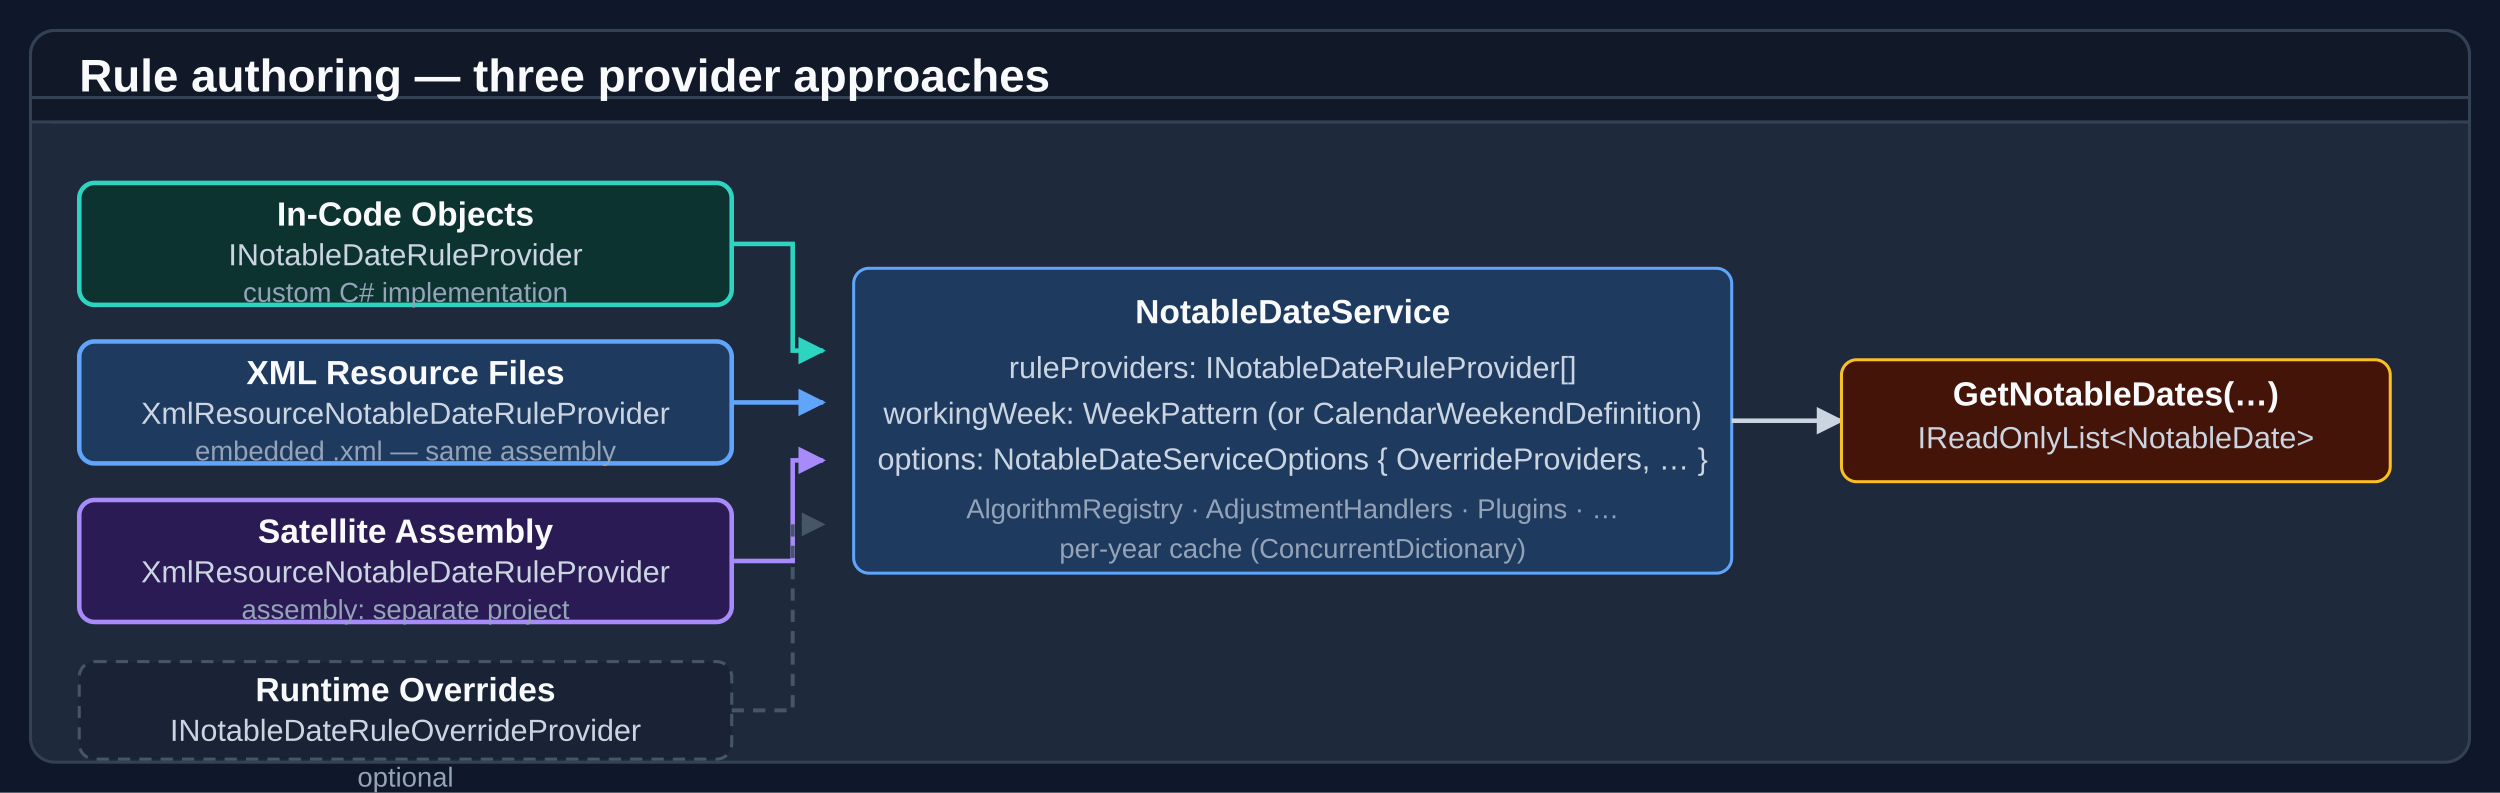
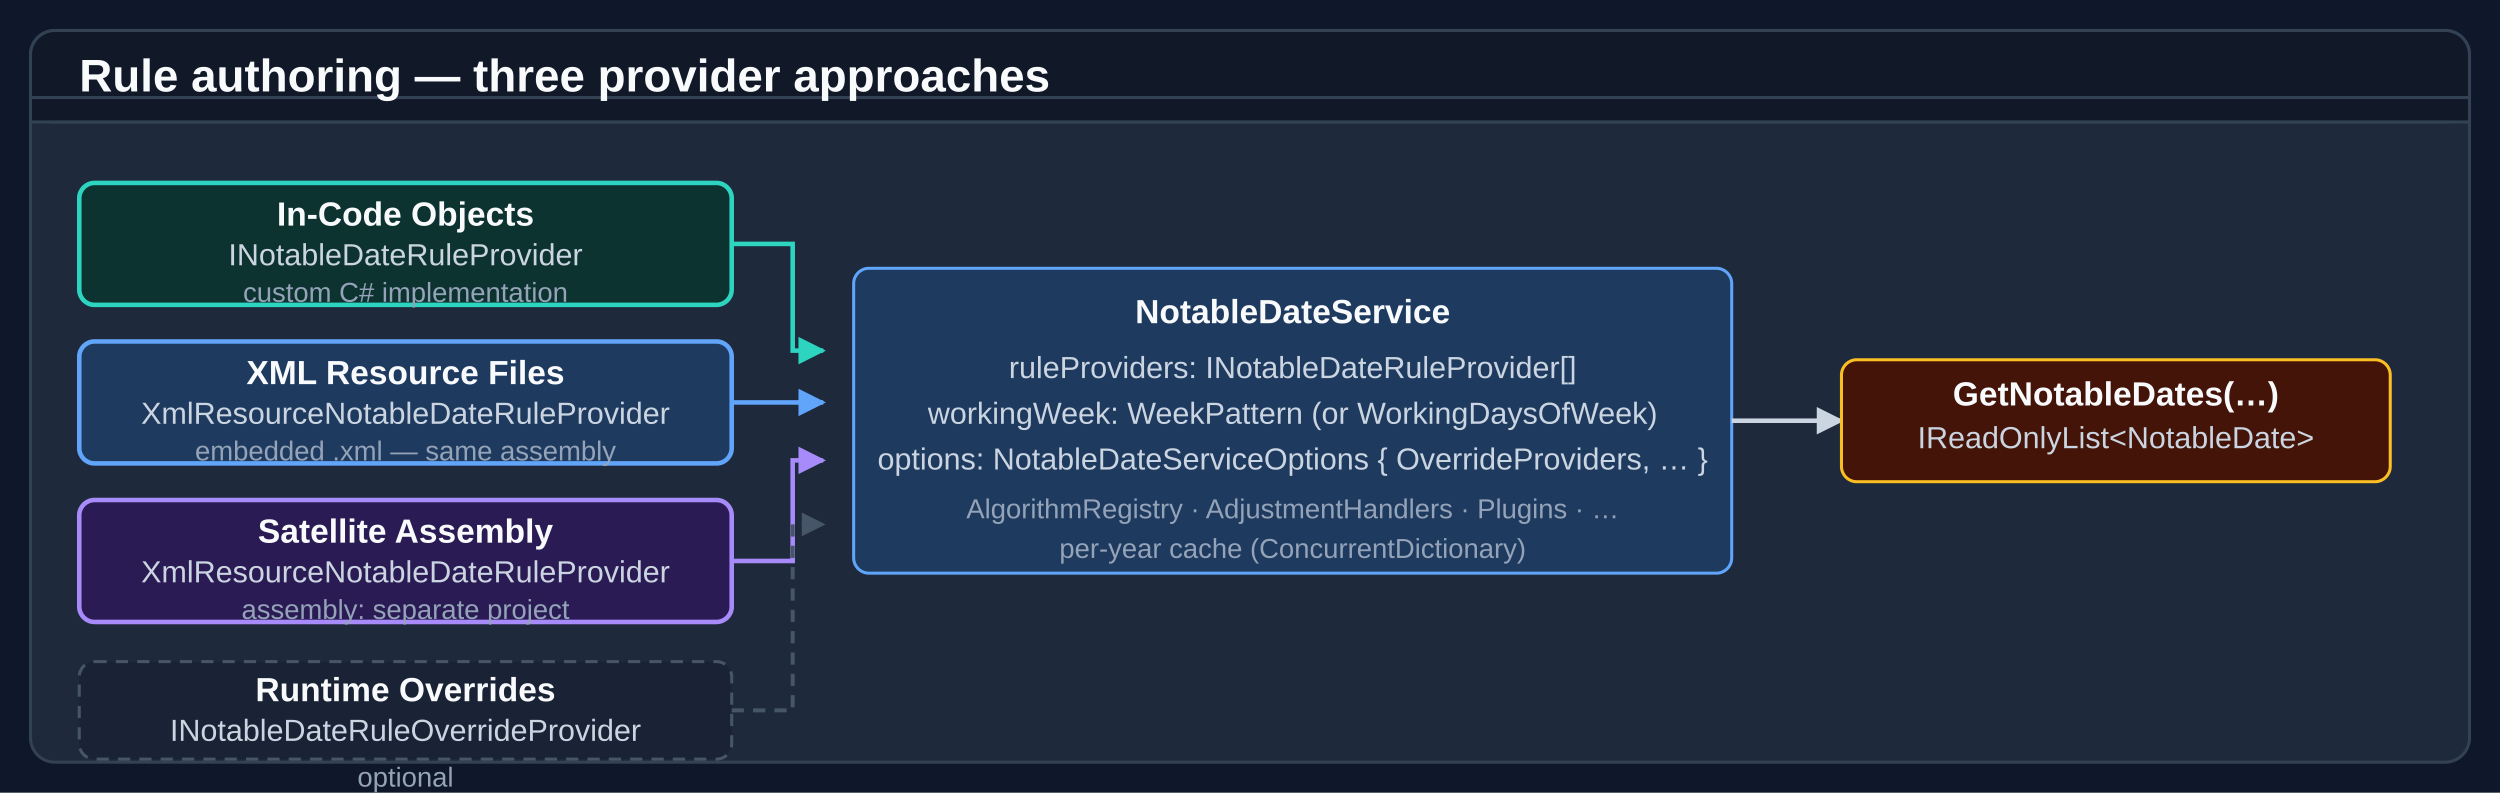
<svg xmlns="http://www.w3.org/2000/svg" viewBox="0 0 820 260" role="img" aria-labelledby="ra-t ra-d">
  <defs>
    <style>
      .bg  { fill: #0F172A; }
      .pan { fill: #1E293B; stroke: #334155; stroke-width: 1; }
      .hdr { fill: #111827; stroke: #334155; stroke-width: 1; }
      .ttl { fill: #F8FAFC; font: 700 15px/1 "Segoe UI",Arial,sans-serif; }
      .lbl { fill: #F8FAFC; font: 700 11px/1 "Segoe UI",Arial,sans-serif; text-anchor: middle; }
      .sub { fill: #CBD5E1; font: 400 10px/1 "Segoe UI",Arial,sans-serif; text-anchor: middle; }
      .mut { fill: #94A3B8; font: 400 9px/1  "Segoe UI",Arial,sans-serif; text-anchor: middle; }
      .ic  { fill: #0D3331; stroke: #2DD4BF; stroke-width: 1.5; }
      .xf  { fill: #1E3A5F; stroke: #60A5FA; stroke-width: 1.5; }
      .sa  { fill: #2A1B54; stroke: #A78BFA; stroke-width: 1.5; }
      .ov  { fill: #1A2335; stroke: #475569; stroke-width: 1; stroke-dasharray: 4 3; }
      .svc { fill: #1E3A5F; stroke: #60A5FA; stroke-width: 1; }
      .out { fill: #431407; stroke: #FBBF24; stroke-width: 1; }
      .wt  { stroke: #2DD4BF; stroke-width: 1.5; fill: none; }
      .wb  { stroke: #60A5FA; stroke-width: 1.5; fill: none; }
      .wp  { stroke: #A78BFA; stroke-width: 1.5; fill: none; }
      .wd  { stroke: #475569; stroke-width: 1.3; fill: none; stroke-dasharray: 4 3; }
      .w   { stroke: #CBD5E1; stroke-width: 1.5; fill: none; }
    </style>
    <marker id="a" viewBox="0 0 10 10" refX="9" refY="5" markerWidth="6" markerHeight="6" orient="auto-start-reverse">
      <path d="M0,0 L10,5 L0,10 Z" fill="#CBD5E1" />
    </marker>
    <marker id="at" viewBox="0 0 10 10" refX="9" refY="5" markerWidth="6" markerHeight="6" orient="auto-start-reverse">
      <path d="M0,0 L10,5 L0,10 Z" fill="#2DD4BF" />
    </marker>
    <marker id="ab" viewBox="0 0 10 10" refX="9" refY="5" markerWidth="6" markerHeight="6" orient="auto-start-reverse">
      <path d="M0,0 L10,5 L0,10 Z" fill="#60A5FA" />
    </marker>
    <marker id="ap" viewBox="0 0 10 10" refX="9" refY="5" markerWidth="6" markerHeight="6" orient="auto-start-reverse">
      <path d="M0,0 L10,5 L0,10 Z" fill="#A78BFA" />
    </marker>
    <marker id="ad" viewBox="0 0 10 10" refX="9" refY="5" markerWidth="6" markerHeight="6" orient="auto-start-reverse">
      <path d="M0,0 L10,5 L0,10 Z" fill="#475569" />
    </marker>
  </defs>
  <rect class="bg" width="820" height="260" />
  <g transform="translate(10 10)">
    <rect class="pan" width="800" height="240" rx="8" />
    <rect class="hdr" width="800" height="30" rx="8" />
    <rect class="hdr" y="22" width="800" height="8" />
    <text class="ttl" x="16" y="20">Rule authoring — three provider approaches</text>
    <g transform="translate(16 50)">
      <rect class="ic" width="214" height="40" rx="5" />
      <text class="lbl" fill="#2DD4BF" x="107" y="14">In-Code Objects</text>
      <text class="sub" x="107" y="27">INotableDateRuleProvider</text>
      <text class="mut" x="107" y="39">custom C# implementation</text>
    </g>
    <g transform="translate(16 102)">
      <rect class="xf" width="214" height="40" rx="5" />
      <text class="lbl" fill="#93C5FD" x="107" y="14">XML Resource Files</text>
      <text class="sub" x="107" y="27">XmlResourceNotableDateRuleProvider</text>
      <text class="mut" x="107" y="39">embedded .xml — same assembly</text>
    </g>
    <g transform="translate(16 154)">
      <rect class="sa" width="214" height="40" rx="5" />
      <text class="lbl" fill="#C4B5FD" x="107" y="14">Satellite Assembly</text>
      <text class="sub" x="107" y="27">XmlResourceNotableDateRuleProvider</text>
      <text class="mut" x="107" y="39">assembly: separate project</text>
    </g>
    <g transform="translate(16 207)">
      <rect class="ov" width="214" height="32" rx="5" />
      <text class="lbl" fill="#94A3B8" x="107" y="13">Runtime Overrides</text>
      <text class="sub" x="107" y="26">INotableDateRuleOverrideProvider</text>
    </g>
    <text class="mut" x="123" y="248" text-anchor="middle">optional</text>
    <path class="wt" d="M 230 70  L 250 70  L 250 105 L 260 105" marker-end="url(#at)" />
    <line class="wb" x1="230" y1="122" x2="260" y2="122" marker-end="url(#ab)" />
    <path class="wp" d="M 230 174 L 250 174 L 250 141 L 260 141" marker-end="url(#ap)" />
    <path class="wd" d="M 230 223 L 250 223 L 250 162 L 260 162" marker-end="url(#ad)" />
    <g transform="translate(270 78)">
      <rect class="svc" width="288" height="100" rx="5" />
      <text class="lbl" x="144" y="18">NotableDateService</text>
      <text class="sub" x="144" y="36">ruleProviders: INotableDateRuleProvider[]</text>
-       <text class="sub" x="144" y="51">workingWeek: WeekPattern (or CalendarWeekendDefinition)</text>
+       <text class="sub" x="144" y="51">workingWeek: WeekPattern (or WorkingDaysOfWeek)</text>
      <text class="sub" x="144" y="66">options: NotableDateServiceOptions { OverrideProviders, … }</text>
      <text class="mut" x="144" y="82">AlgorithmRegistry · AdjustmentHandlers · Plugins · …</text>
      <text class="mut" x="144" y="95">per-year cache (ConcurrentDictionary)</text>
    </g>
    <line class="w" x1="558" y1="128" x2="594" y2="128" marker-end="url(#a)" />
    <g transform="translate(594 108)">
      <rect class="out" width="180" height="40" rx="5" />
      <text class="lbl" fill="#FBBF24" x="90" y="15">GetNotableDates(…)</text>
      <text class="sub" x="90" y="29">IReadOnlyList&lt;NotableDate&gt;</text>
    </g>
  </g>
</svg>
